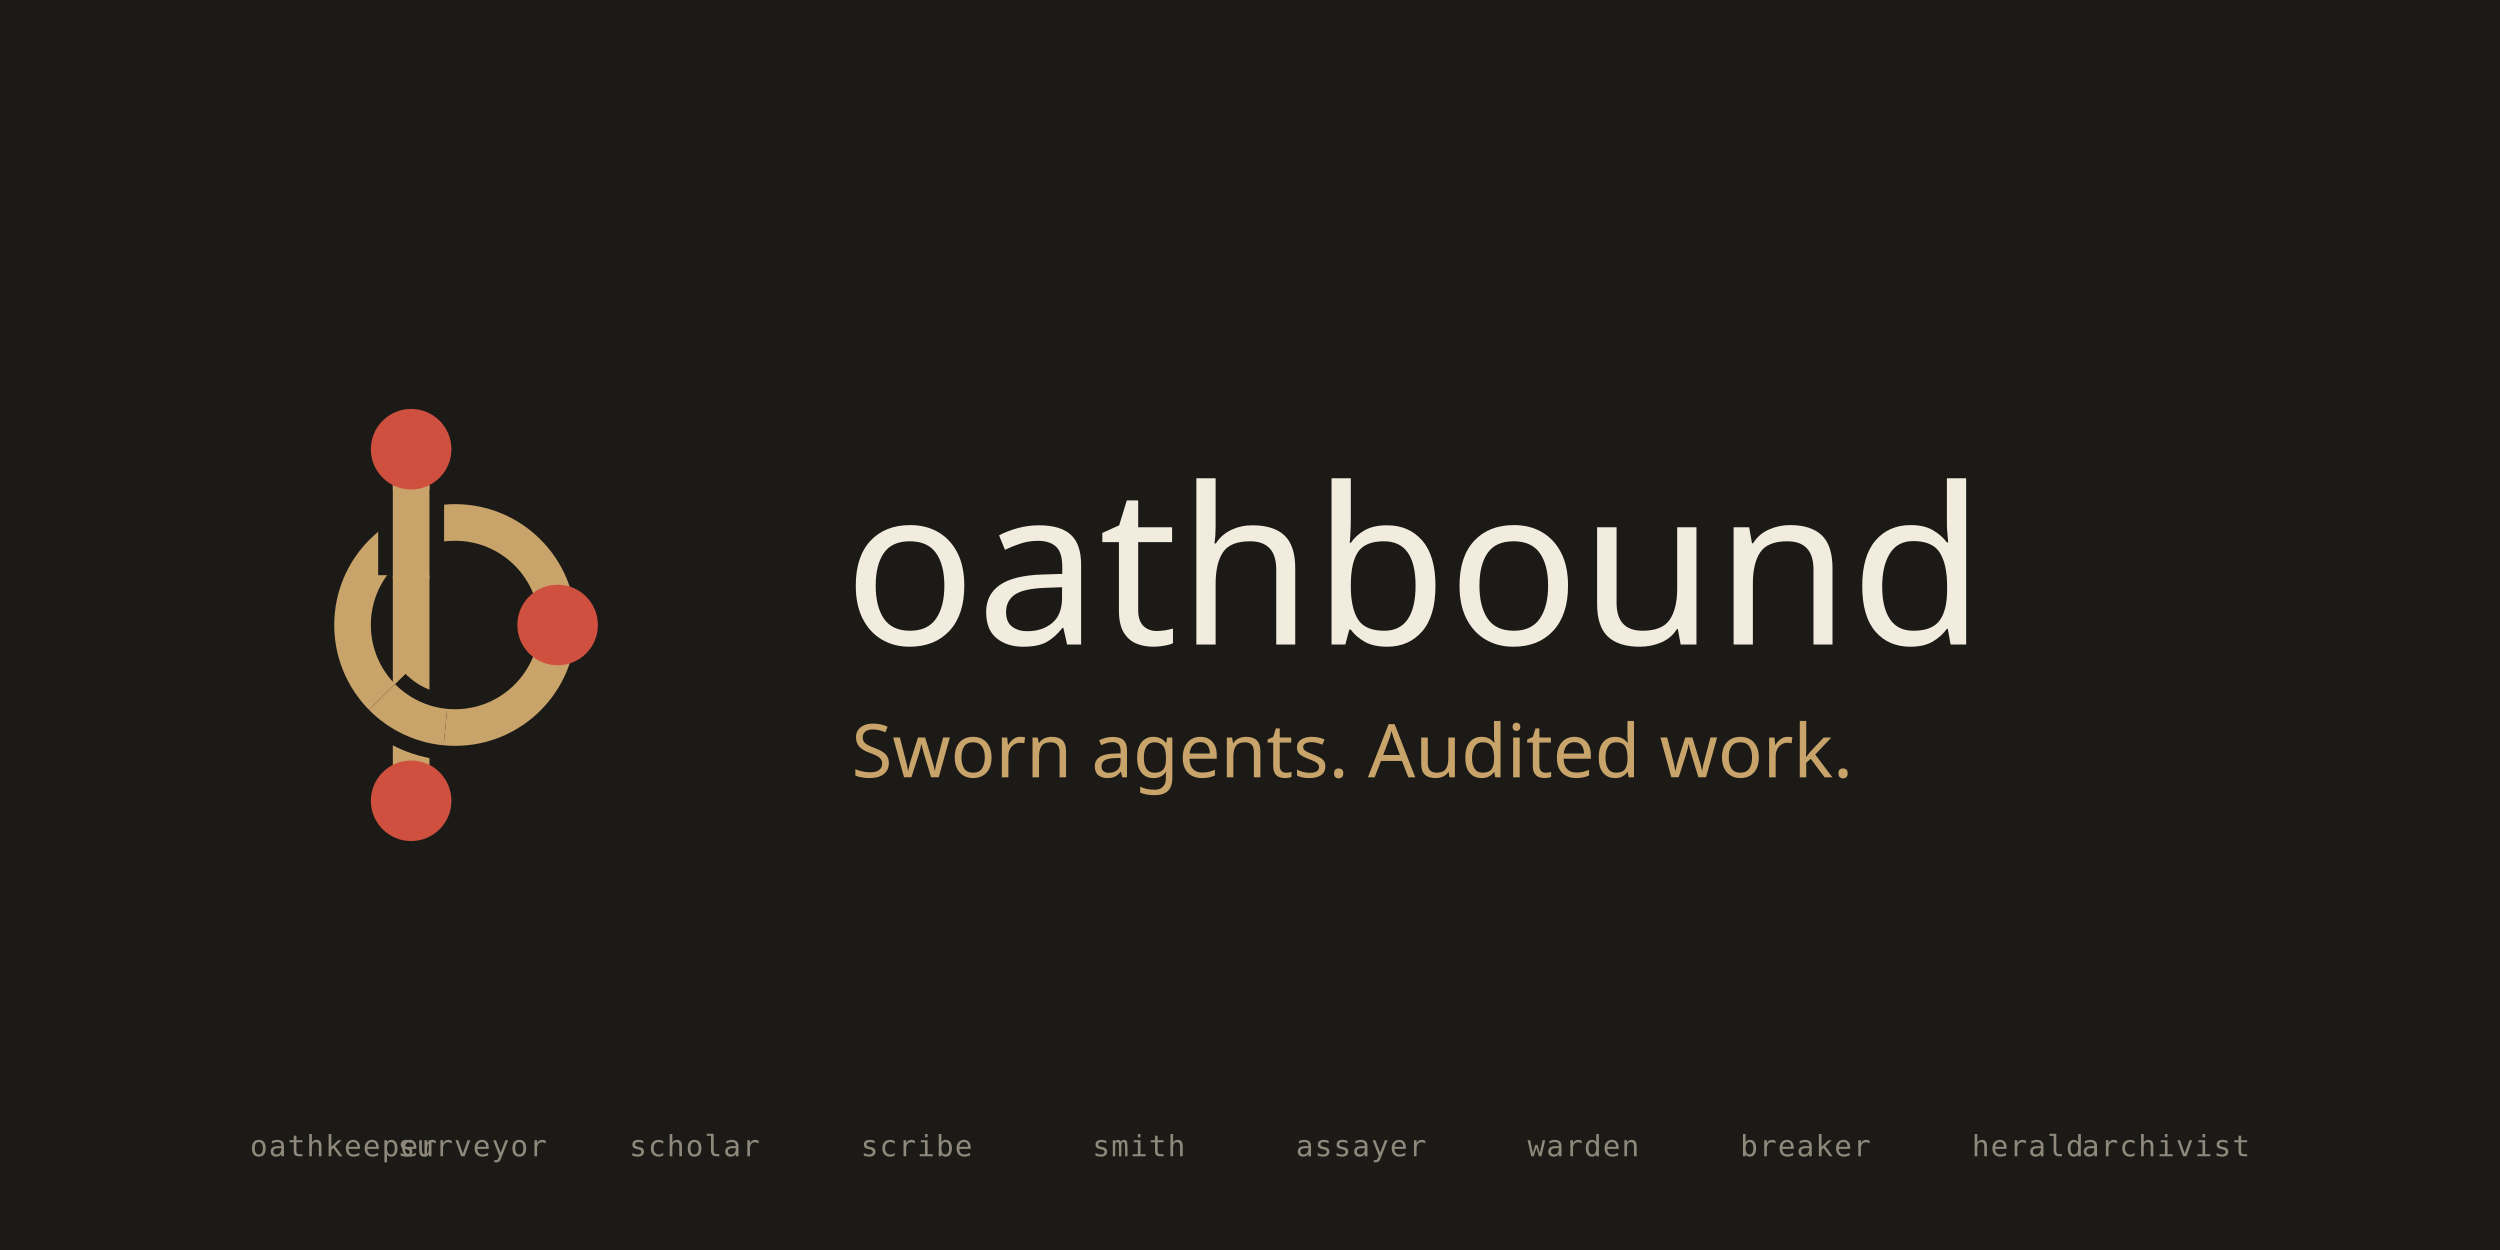
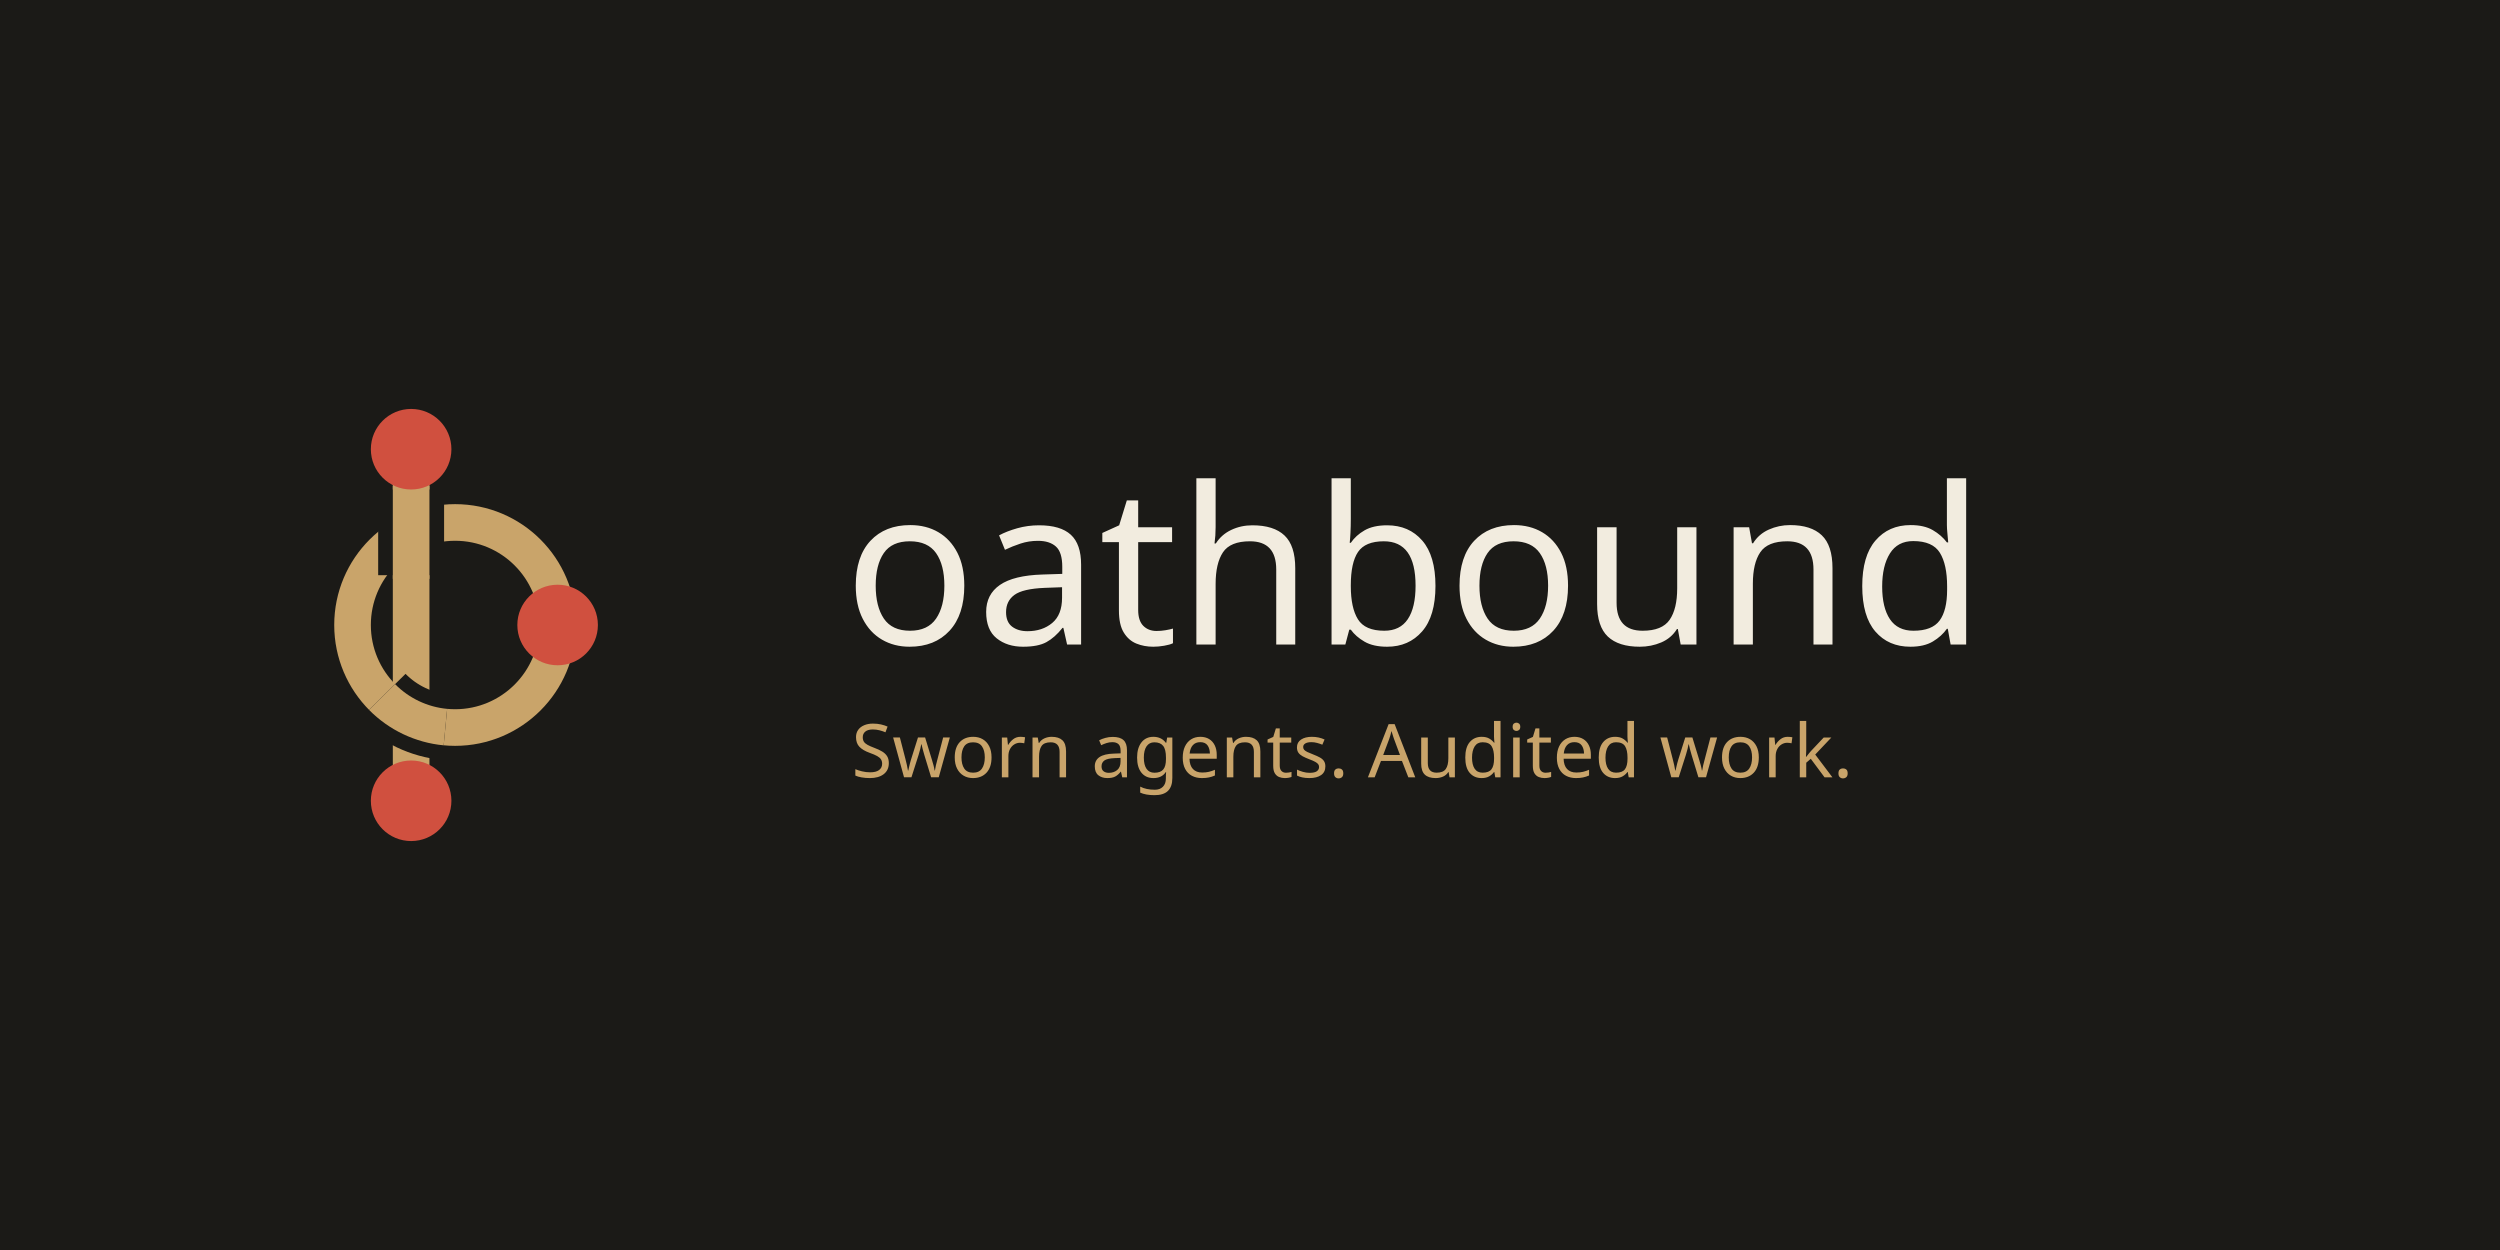
<svg xmlns="http://www.w3.org/2000/svg" viewBox="0 0 1280 640" width="1280" height="640">
  <rect width="1280" height="640" fill="#1B1A17" />
  <g transform="translate(128 200) scale(3.75)">
    <g fill="none" stroke-width="5" stroke="#C9A46A">
      <path d="M22 8V56" />
      <circle cx="28" cy="32" r="14" />
      <path d="M22 13.5V25.2" stroke-width="9" stroke="#1B1A17" />
      <path d="M22 13V25.7" />
      <path d="M26.68 45.94A14 14 0 0 1 18.03 41.83" stroke-width="9" stroke="#1B1A17" />
      <path d="M26.68 45.94A14 14 0 0 1 18.03 41.83" />
    </g>
    <g fill="#D0503F">
      <circle cx="22" cy="8" r="5.5" />
      <circle cx="22" cy="56" r="5.5" />
      <circle cx="42" cy="32" r="5.5" />
    </g>
  </g>
  <text x="432" y="330" font-family="Jost, sans-serif" font-weight="500" font-size="112" fill="#F2ECDF">oathbound</text>
  <text x="436" y="398" font-family="Jost, sans-serif" font-weight="500" font-size="38" fill="#C9A46A">Sworn agents. Audited work.</text>
-   <g font-family="IBM Plex Mono, monospace" font-size="15" letter-spacing="0.6" text-anchor="middle" fill="#8F897C">
-     <text x="128.0" y="592" text-anchor="start">oathkeeper</text>
-     <text x="241.8" y="592" text-anchor="middle">surveyor</text>
-     <text x="355.6" y="592" text-anchor="middle">scholar</text>
-     <text x="469.3" y="592" text-anchor="middle">scribe</text>
-     <text x="583.1" y="592" text-anchor="middle">smith</text>
-     <text x="696.9" y="592" text-anchor="middle">assayer</text>
-     <text x="810.7" y="592" text-anchor="middle">warden</text>
-     <text x="924.4" y="592" text-anchor="middle">breaker</text>
-     <text x="1038.2" y="592" text-anchor="middle">herald</text>
-     <text x="1152.0" y="592" text-anchor="end">archivist</text>
-   </g>
</svg>
